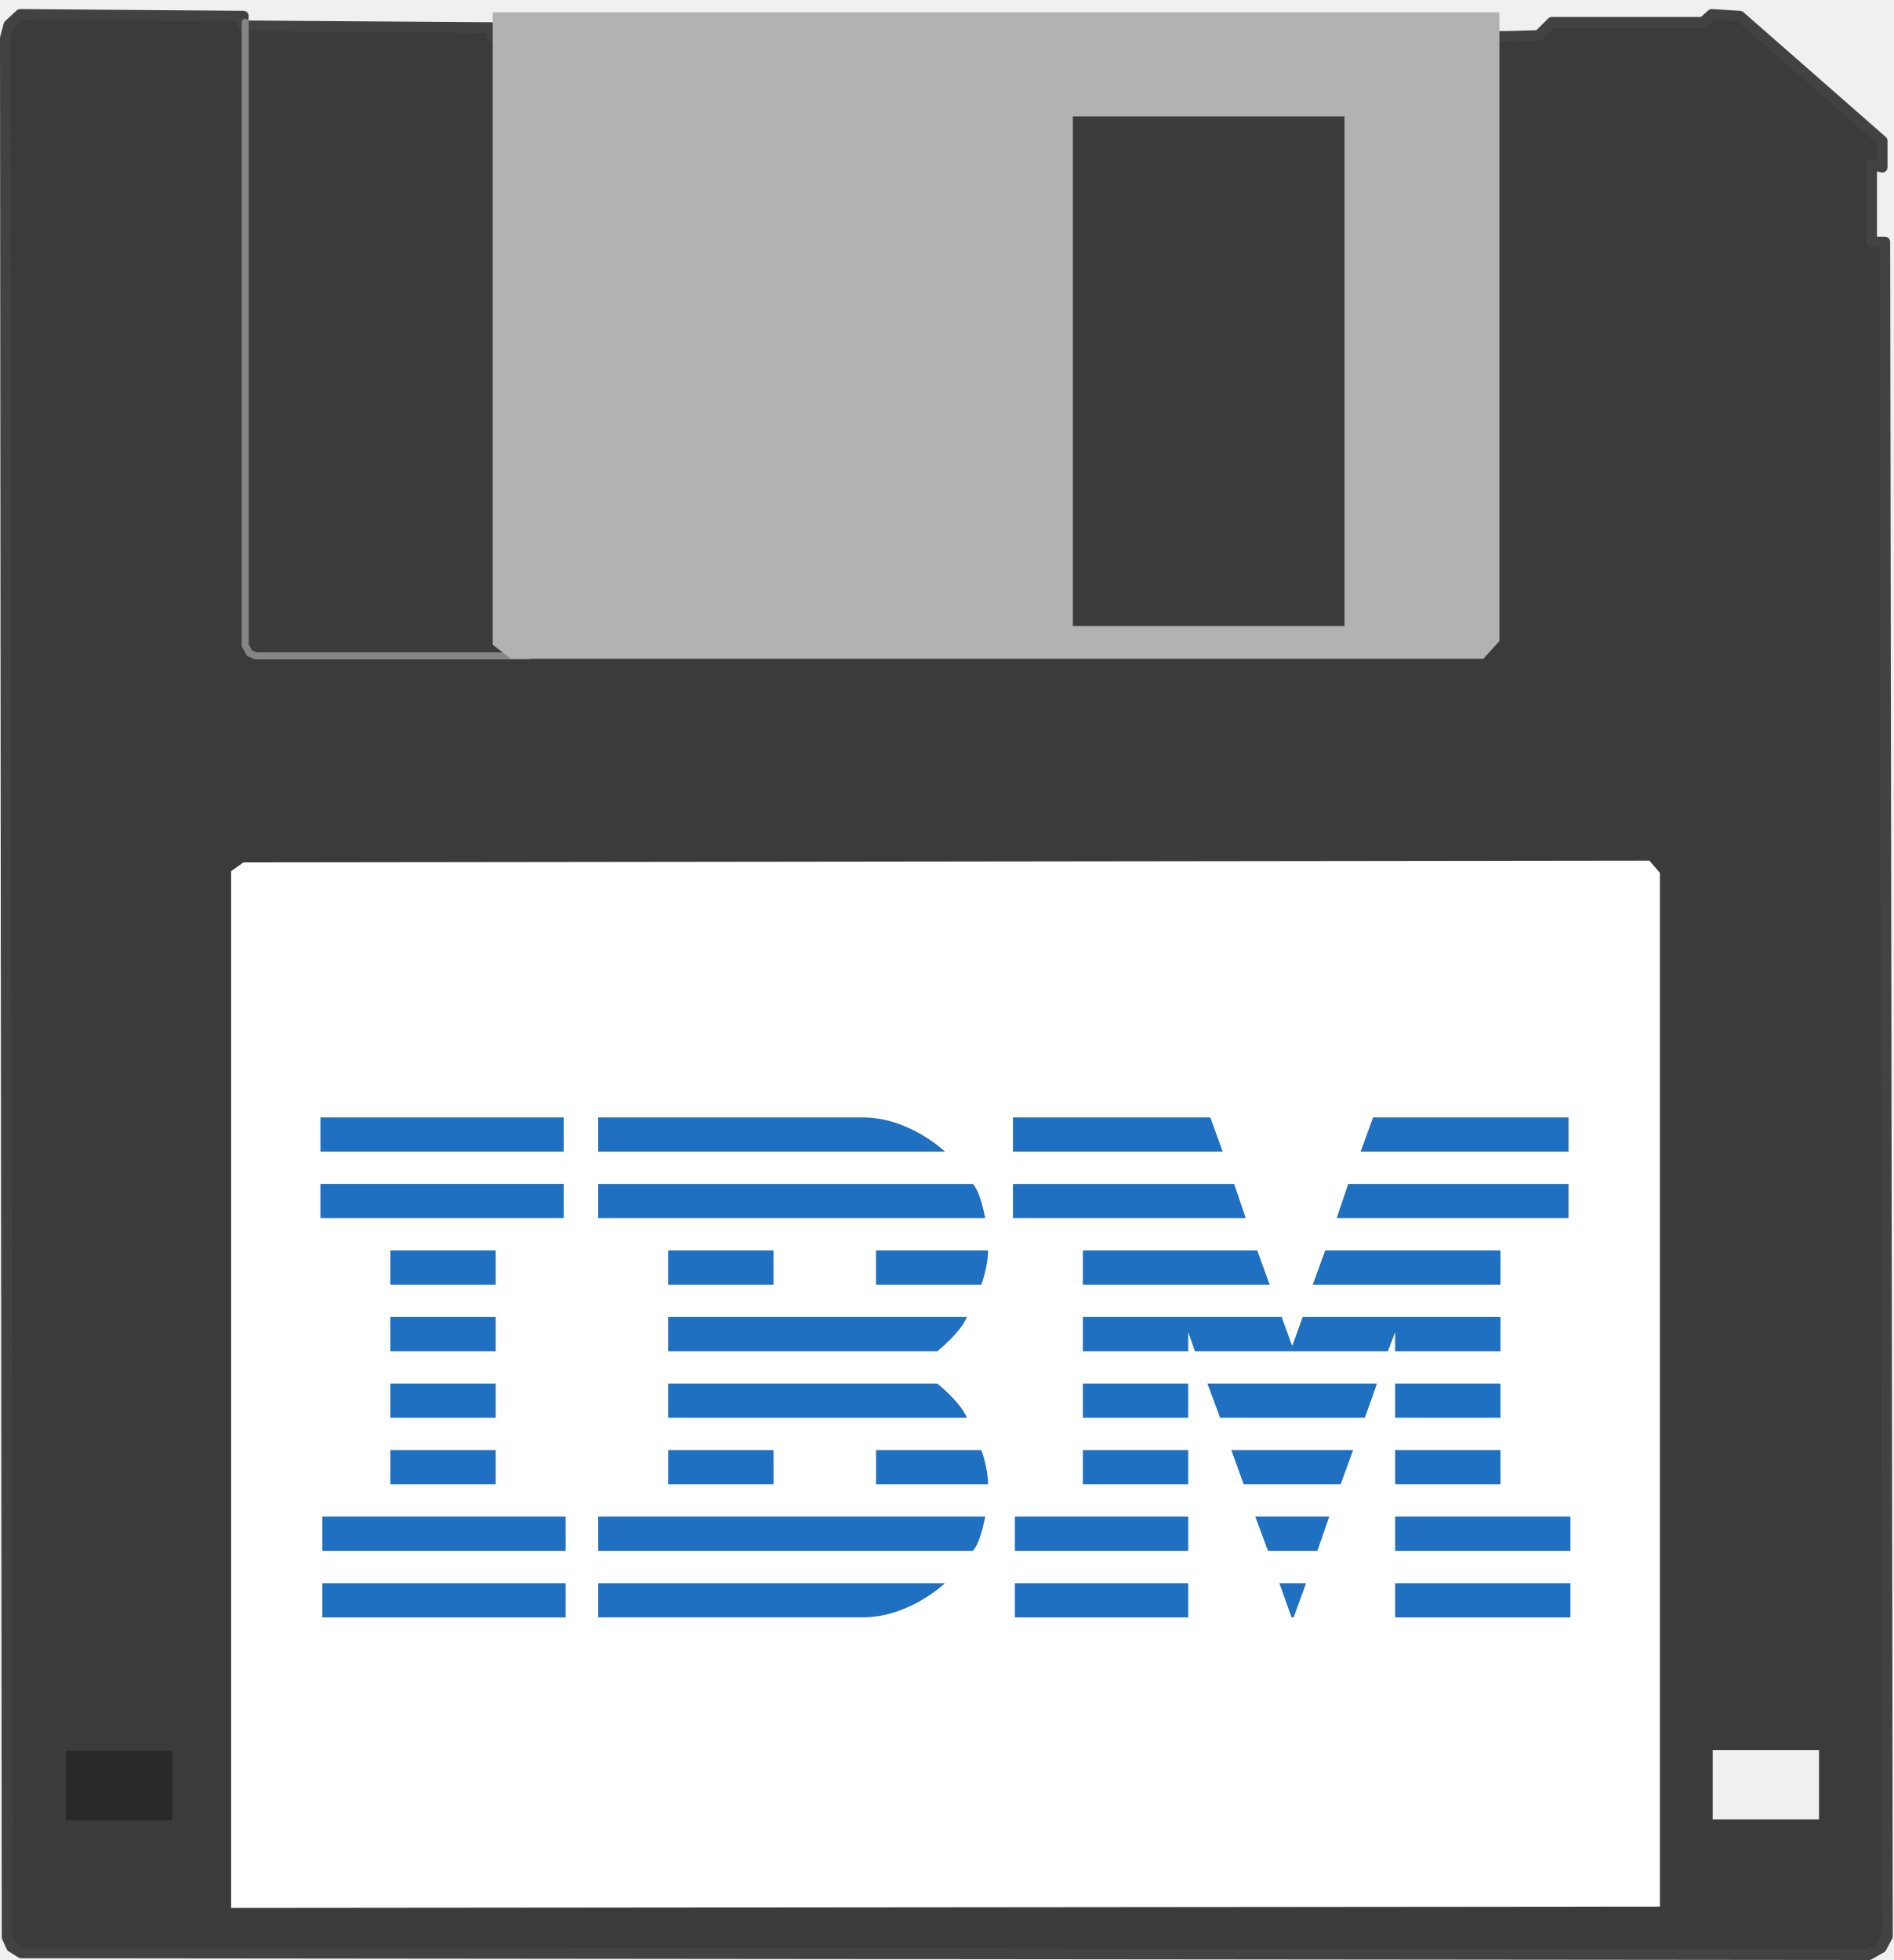
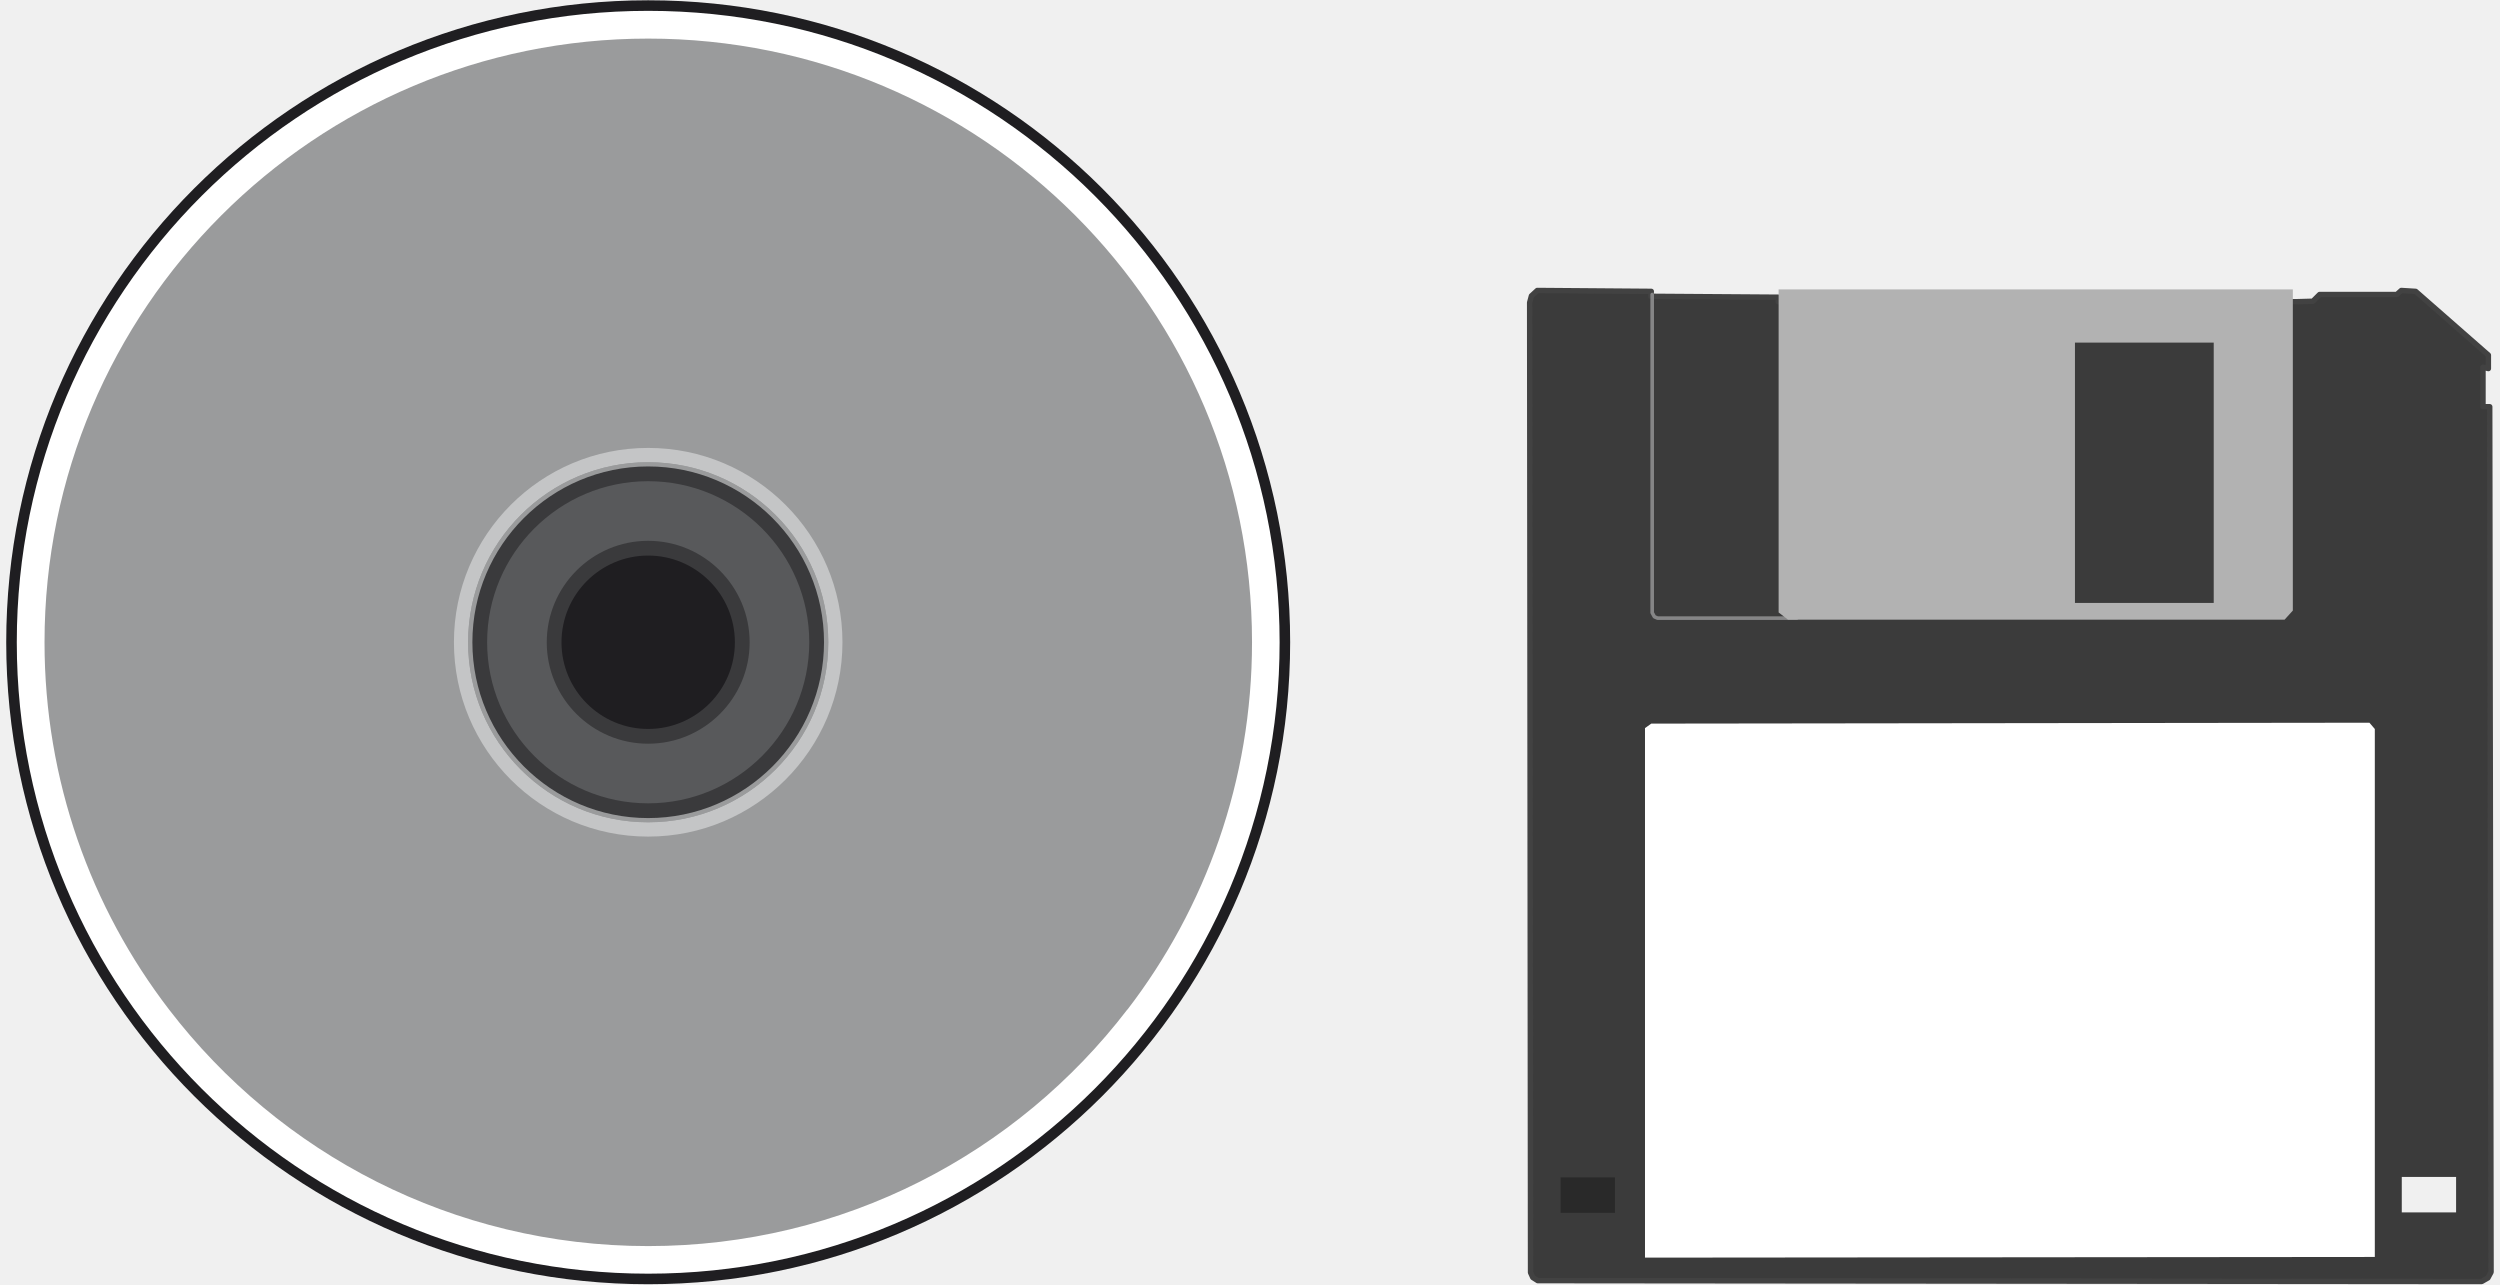
- <svg xmlns="http://www.w3.org/2000/svg" version="1.1" id="svg6053" viewBox="0 0 201 208" height="208" width="201">
-   <defs id="defs6055" />
-   <g id="g882">
-     <g id="layer1" transform="translate(0,-844.3622)">
-       <path d="m 181.769,1030.075 h 11.284 v 7.361 H 181.769 Z M 2.148,845.891 l -1.205,1.107 -0.388,1.399 0.194,201.53 0.466,1.032 1.03,0.659 196.109,0.174 1.305,-0.734 0.659,-1.225 -0.273,-179.795 h -1.399 v -8.199 l 1.106,0.273 v -2.797 l -15.095,-13.25 -2.991,-0.175 -0.932,0.835 h -16.046 l -1.399,1.399 -3.264,0.098 H 52.232 l 10e-4,-0.932 -26.5,-0.195 0.096,-1.03 -23.684,-0.174 0.002,10e-4 z" style="fill:#3b3b3b;fill-opacity:1;fill-rule:nonzero;stroke:none" id="path986" />
-       <g id="g988" transform="matrix(1.25,0,0,-1.25,0.5624997,848.4047)">
-         <path d="m 0,0 0.149,-161.224 0.373,-0.821 0.821,-0.522 156.897,-0.149 1.044,0.597 0.523,0.969 -0.224,143.841 h -1.119 v 6.566 l 0.895,-0.224 v 2.238 L 147.273,1.865 144.885,2.014 144.139,1.343 H 131.307 L 130.188,0.224 127.577,0.149 H 41.332 v 0.746 l -21.188,0.15 0.074,0.82 -18.95,0.149 -0.97,-0.895 z" style="fill:none;stroke:#424242;stroke-width:0.9;stroke-linecap:round;stroke-linejoin:round;stroke-miterlimit:10;stroke-dasharray:none;stroke-opacity:1" id="path990" />
+ <svg xmlns="http://www.w3.org/2000/svg" xmlns:xlink="http://www.w3.org/1999/xlink" width="362" height="186" viewBox="0 0 95.779 49.213" version="1.1" id="svg8">
+   <defs id="defs2">
+     <clipPath id="A">
+       <path d="M 0,-1 V 82 H 55.9 V 318 H 1.5 v 82 h 195 V 318 H 140.6 V 82 H 195 V -1 Z m 554,1 v 82 h 55.9 v 236 h -54.4 v 82 h 139 V 172 l 82.7,228 1.68,0.04 81.2,-228 v 228 h 140 v -82 h -55.9 v -236 h 54.4 v -82 h -156 l -64.7,183 -65.5,-183 z" id="path2" />
+       <path id="B" d="m 222,0 v 82 h 55.9 v 130 h 215 v -24.9 c 0,0 18,-14 23.8,-27.4 l 11.5,-25.9 c 0,0 5.35,-14.5 5.35,-27.4 l -2.3,-25.9 c 0,0 -3.62,-21.1 -9.92,-27.3 l -22.3,-25.9 c 0,0 -28.3,-27.4 -65.9,-27.4 z m 140,82 h 82 v 76 h -82 z" />
+       <use height="100%" width="100%" y="0" x="0" transform="matrix(1,0,0,-1,0,400)" xlink:href="#B" id="use5" />
+     </clipPath>
+   </defs>
+   <g id="layer1" transform="translate(0,-247.7875)">
+     <g transform="matrix(0.1843935,0,0,0.184394,58.49949,102.9396)" id="layer1-1">
+       <path id="path986" style="fill:#3b3b3b;fill-opacity:1;fill-rule:nonzero;stroke:none" d="m 181.769,1030.075 h 11.284 v 7.361 H 181.769 Z M 2.148,845.891 l -1.205,1.107 -0.388,1.399 0.194,201.53 0.466,1.032 1.03,0.659 196.109,0.174 1.305,-0.734 0.659,-1.225 -0.273,-179.795 h -1.399 v -8.199 l 1.106,0.273 v -2.797 l -15.095,-13.25 -2.991,-0.175 -0.932,0.835 h -16.046 l -1.399,1.399 -3.264,0.098 H 52.232 l 10e-4,-0.932 -26.5,-0.195 0.096,-1.03 -23.684,-0.174 0.002,10e-4 z" />
+       <g transform="matrix(1.25,0,0,-1.25,0.5624997,848.4047)" id="g988">
+         <path id="path990" style="fill:none;stroke:#424242;stroke-width:0.9;stroke-linecap:round;stroke-linejoin:round;stroke-miterlimit:10;stroke-dasharray:none;stroke-opacity:1" d="m 0,0 0.149,-161.224 0.373,-0.821 0.821,-0.522 156.897,-0.149 1.044,0.597 0.523,0.969 -0.224,143.841 h -1.119 v 6.566 l 0.895,-0.224 v 2.238 L 147.273,1.865 144.885,2.014 144.139,1.343 H 131.307 L 130.188,0.224 127.577,0.149 H 41.332 v 0.746 l -21.188,0.15 0.074,0.82 -18.95,0.149 -0.97,-0.895 z" />
      </g>
-       <g id="g992" transform="matrix(1.25,0,0,-1.25,26.022,846.726)">
-         <path d="m 0,0 v -52.896 l 0.373,-0.671 0.522,-0.224 h 23.128" style="fill:none;stroke:#858586;stroke-width:0.6;stroke-linecap:round;stroke-linejoin:round;stroke-miterlimit:10;stroke-dasharray:none;stroke-opacity:1" id="path994" />
+       <g transform="matrix(1.25,0,0,-1.25,26.022,846.726)" id="g992">
+         <path id="path994" style="fill:none;stroke:#858586;stroke-width:0.6;stroke-linecap:round;stroke-linejoin:round;stroke-miterlimit:10;stroke-dasharray:none;stroke-opacity:1" d="m 0,0 v -52.896 l 0.373,-0.671 0.522,-0.224 h 23.128" />
      </g>
-       <path d="M 6.998,1037.532 H 18.282 v -7.367 H 6.998 Z" style="fill:#292929;fill-opacity:1;fill-rule:nonzero;stroke:none" id="path996" />
-       <g id="g998" transform="matrix(1.25,0,0,-1.25,176.1671,1046.696)">
-         <path d="m 0,0 v 87.757 l -0.895,1.044 -119.37,-0.149 -1.045,-0.746 V -0.112 Z" style="fill:#ffffff;fill-opacity:1;fill-rule:nonzero;stroke:none" id="path1000" />
+       <path id="path996" style="fill:#292929;fill-opacity:1;fill-rule:nonzero;stroke:none" d="M 6.998,1037.532 H 18.282 v -7.367 H 6.998 Z" />
+       <g transform="matrix(1.25,0,0,-1.25,176.1671,1046.696)" id="g998">
+         <path id="path1000" style="fill:#ffffff;fill-opacity:1;fill-rule:nonzero;stroke:none" d="m 0,0 v 87.757 l -0.895,1.044 -119.37,-0.149 -1.045,-0.746 V -0.112 Z" />
      </g>
-       <path d="m 113.863,856.712 h 28.832 v 54.09 h -28.832 z m -61.57,-11.055 v 67.127 l 1.944,1.496 h 103.186 l 1.71,-1.885 v -66.735 H 52.297 l -0.004,-0.004 z" style="fill:#b2b2b2;fill-opacity:1;fill-rule:nonzero;stroke:none" id="path1002" />
+       <path id="path1002" style="fill:#b2b2b2;fill-opacity:1;fill-rule:nonzero;stroke:none" d="m 113.863,856.712 h 28.832 v 54.09 h -28.832 z m -61.57,-11.055 v 67.127 l 1.944,1.496 h 103.186 l 1.71,-1.885 v -66.735 H 52.297 l -0.004,-0.004 z" />
    </g>
-     <path style="fill:#1f70c1;stroke-width:0.899" id="path3488" d="m 34.007,118.58 v 3.631 h 25.822 v -3.631 z m 29.481,0 v 3.631 h 36.798 c 0,0 -3.759,-3.631 -8.737,-3.631 z m 44.017,0 v 3.631 h 22.263 l -1.321,-3.631 z m 38.223,0 -1.321,3.631 h 22.06 v -3.631 z m -111.721,7.06 v 3.631 h 25.822 v -3.631 z m 29.481,0.005 v 3.625 H 104.556 c 0,0 -0.48,-2.794 -1.316,-3.625 z m 44.017,0 v 3.625 h 24.703 l -1.224,-3.625 z m 35.58,0 -1.223,3.625 h 24.604 v -3.625 h -23.381 z m -101.657,7.055 v 3.635 h 11.183 v -3.635 z m 29.481,0 v 3.635 h 11.183 v -3.635 z m 22.06,0 v 3.635 h 11.183 c 0,0 0.71,-1.92 0.71,-3.635 z m 21.956,0 v 3.635 h 19.827 l -1.322,-3.635 z m 25.724,0 -1.327,3.635 h 19.925 v -3.635 z m -99.222,7.066 v 3.631 h 11.183 v -3.631 z m 29.481,0 v 3.631 h 28.564 c 0,0 2.389,-1.863 3.151,-3.631 z m 44.017,0 v 3.631 h 11.183 v -2.022 l 0.71,2.021 h 20.485 l 0.762,-2.021 v 2.021 h 11.183 v -3.631 h -20.992 l -1.114,3.076 -1.119,-3.076 z m -73.497,7.06 v 3.631 h 11.183 v -3.631 z m 29.481,0 v 3.631 h 31.715 c -0.762,-1.762 -3.151,-3.631 -3.151,-3.631 z m 44.017,0 v 3.631 h 11.183 v -3.631 z m 13.215,0 1.352,3.631 h 15.36 l 1.285,-3.631 z m 19.925,0 v 3.631 h 11.183 v -3.631 z m -106.637,7.06 v 3.631 h 11.183 v -3.631 z m 29.481,0 v 3.631 h 11.183 v -3.631 z m 22.06,0 v 3.631 h 11.893 c 0,-1.713 -0.71,-3.631 -0.71,-3.631 z m 21.956,0 v 3.631 h 11.183 v -3.631 z m 15.754,0 1.311,3.631 h 10.297 l 1.321,-3.631 z m 17.386,0 v 3.631 h 11.183 v -3.631 z m -113.856,7.061 v 3.636 h 25.823 v -3.636 z m 29.279,0 v 3.636 h 39.752 c 0.836,-0.833 1.316,-3.636 1.316,-3.636 z m 44.219,0 v 3.636 h 18.402 v -3.636 z m 25.516,0 1.347,3.636 h 5.239 l 1.265,-3.636 z m 14.842,0 v 3.636 h 18.603 v -3.636 z m -113.856,7.066 v 3.631 h 25.823 v -3.631 z m 29.279,0 v 3.625 h 28.061 c 4.978,0 8.737,-3.625 8.737,-3.625 z m 44.219,0 v 3.631 h 18.402 v -3.631 z m 28.071,0 1.295,3.621 0.223,0.004 1.316,-3.625 -2.834,-4.6e-4 v 0 z m 12.287,0 v 3.631 h 18.603 v -3.631 z" />
+     <g id="g6044" transform="matrix(0.989357,0,0,0.989357,-125.096,4.246156)">
+       <g transform="matrix(0.3527778,0,0,-0.3527778,176.4014,271.0324)" id="g112">
+         <path id="path114" style="fill:#1f1e21;fill-opacity:1;fill-rule:nonzero;stroke:none" d="m 0,0 c 0,38.919 -31.549,70.469 -70.468,70.469 -38.919,0 -70.468,-31.55 -70.468,-70.469 0,-38.918 31.549,-70.468 70.468,-70.468 C -31.549,-70.468 0,-38.918 0,0" />
+       </g>
+       <g transform="matrix(0.3527778,0,0,-0.3527778,175.3899,271.0324)" id="g116">
+         <path id="path118" style="fill:#9a9b9c;fill-opacity:1;fill-rule:nonzero;stroke:none" d="m 0,0 c 0,37.334 -30.266,67.601 -67.601,67.601 -37.334,0 -67.6,-30.267 -67.6,-67.601 0,-37.335 30.266,-67.6 67.6,-67.6 C -30.266,-67.6 0,-37.335 0,0" />
+       </g>
+       <g transform="matrix(0.3527778,0,0,-0.3527778,156.6069,271.0322)" id="g120">
+         <path id="path122" style="fill:#1f1e21;fill-opacity:1;fill-rule:nonzero;stroke:none" d="m 0,0 c 0,7.929 -6.428,14.358 -14.357,14.358 -7.93,0 -14.358,-6.429 -14.358,-14.358 0,-7.93 6.428,-14.358 14.358,-14.358 C -6.428,-14.358 0,-7.93 0,0" />
+       </g>
+       <g transform="matrix(0.3527778,0,0,-0.3527778,170.0958,285.2551)" id="g124">
+         <path id="path126" style="fill:#ffffff;fill-opacity:1;fill-rule:nonzero;stroke:none" d="m 0,0 c -12.099,-15.792 -31.165,-25.965 -52.594,-25.965 -21.429,0 -40.477,10.173 -52.594,25.965 -8.569,11.16 -13.67,25.139 -13.67,40.317 0,36.606 29.674,66.264 66.264,66.264 36.608,0 66.282,-29.658 66.282,-66.264 C 13.688,25.139 8.585,11.16 0.017,0 Z m -52.594,109.627 c -38.275,0 -69.309,-31.035 -69.309,-69.31 0,-38.277 31.034,-69.311 69.309,-69.311 38.291,0 69.311,31.034 69.311,69.311 0,38.275 -31.02,69.31 -69.311,69.31" />
+       </g>
+       <g transform="matrix(0.3527778,0,0,-0.3527778,151.5391,278.0034)" id="g128">
+         <path id="path130" style="fill:#c4c5c6;fill-opacity:1;fill-rule:nonzero;stroke:none" d="m 0,0 c -10.917,0 -19.762,8.844 -19.762,19.761 0,10.918 8.845,19.761 19.762,19.761 10.917,0 19.776,-8.843 19.776,-19.761 C 19.776,8.844 10.917,0 0,0 m 0,41.093 c -11.776,0 -21.316,-9.556 -21.316,-21.332 0,-11.776 9.54,-21.332 21.316,-21.332 11.775,0 21.332,9.556 21.332,21.332 0,11.776 -9.557,21.332 -21.332,21.332" />
+       </g>
+       <g transform="matrix(0.3527778,0,0,-0.3527778,151.5395,277.5579)" id="g132">
+         <path id="path134" style="fill:#9a9b9c;fill-opacity:1;fill-rule:nonzero;stroke:none" d="m 0,0 c -10.205,0 -18.482,8.294 -18.482,18.498 0,10.205 8.277,18.482 18.482,18.482 10.22,0 18.497,-8.277 18.497,-18.482 C 18.497,8.294 10.22,0 0,0 m 0,38.259 c -10.917,0 -19.762,-8.844 -19.762,-19.761 0,-10.918 8.845,-19.761 19.762,-19.761 10.917,0 19.776,8.843 19.776,19.761 0,10.917 -8.859,19.761 -19.776,19.761" />
+       </g>
+       <g transform="matrix(0.3527778,0,0,-0.3527778,151.5395,264.5097)" id="g136">
+         <path id="path138" style="fill:#58595b;fill-opacity:1;fill-rule:nonzero;stroke:none" d="m 0,0 c -10.205,0 -18.482,-8.276 -18.482,-18.48 0,-10.205 8.277,-18.499 18.482,-18.499 10.22,0 18.497,8.294 18.497,18.499 C 18.497,-8.276 10.22,0 0,0" />
+       </g>
+       <g transform="matrix(0.3527778,0,0,-0.3527778,155.1747,271.0322)" id="g140">
+         <path id="path142" style="fill:#1f1e21;fill-opacity:1;fill-rule:nonzero;stroke:none" d="m 0,0 c 0,-5.687 -4.61,-10.299 -10.298,-10.299 -5.687,0 -10.298,4.612 -10.298,10.299 0,5.687 4.611,10.298 10.298,10.298 C -4.61,10.298 0,5.687 0,0" />
+       </g>
+       <g transform="matrix(0.3527778,0,0,-0.3527778,151.5395,264.7953)" id="g144">
+         <path id="path146" style="fill:#3a3a3c;fill-opacity:1;fill-rule:nonzero;stroke:none" d="m 0,0 c -9.745,0 -17.673,-7.927 -17.673,-17.671 0,-9.753 7.928,-17.689 17.673,-17.689 9.753,0 17.687,7.936 17.687,17.689 C 17.687,-7.927 9.753,0 0,0 m 0,-36.979 c -10.639,0 -19.292,8.662 -19.292,19.308 0,10.636 8.653,19.291 19.292,19.291 10.646,0 19.307,-8.655 19.307,-19.291 0,-10.646 -8.661,-19.308 -19.307,-19.308" />
+       </g>
+       <g transform="matrix(0.3527778,0,0,-0.3527778,151.5391,274.3893)" id="g148">
+         <path id="path150" style="fill:#3a3a3c;fill-opacity:1;fill-rule:nonzero;stroke:none" d="m 0,0 c -5.243,0 -9.509,4.265 -9.509,9.508 0,5.252 4.266,9.525 9.509,9.525 5.252,0 9.524,-4.273 9.524,-9.525 C 9.524,4.265 5.252,0 0,0 m 0,20.652 c -6.136,0 -11.128,-4.999 -11.128,-11.144 0,-6.136 4.992,-11.128 11.128,-11.128 6.145,0 11.144,4.992 11.144,11.128 0,6.145 -4.999,11.144 -11.144,11.144" />
+       </g>
+       <path style="fill:#d40000;fill-opacity:1;fill-rule:nonzero;stroke:none;stroke-width:0.282" d="M 153.636,261.681 Z" id="path3443-1" />
+       <path style="fill:#d40000;fill-opacity:1;fill-rule:nonzero;stroke:none;stroke-width:0.282" d="M 153.636,261.391 Z" id="path3445-1" />
+       <path style="fill:#d40000;fill-opacity:1;fill-rule:nonzero;stroke:none;stroke-width:0.282" d="M 153.636,261.106 Z" id="path3447-2" />
+       <path style="fill:#d40000;fill-opacity:1;fill-rule:nonzero;stroke:none;stroke-width:0.282" d="M 153.636,261.249 Z" id="path3449-5" />
+       <path style="fill:#d40000;fill-opacity:1;fill-rule:nonzero;stroke:none;stroke-width:0.282" d="M 153.636,261.824 Z" id="path3451-5" />
+       <path style="fill:#d40000;fill-opacity:1;fill-rule:nonzero;stroke:none;stroke-width:0.282" d="M 153.636,261.534 Z" id="path3453-4" />
+       <path style="fill:#d40000;fill-opacity:1;fill-rule:nonzero;stroke:none;stroke-width:0.282" d="M 153.636,260.963 Z" id="path3455-5" />
+     </g>
  </g>
</svg>
